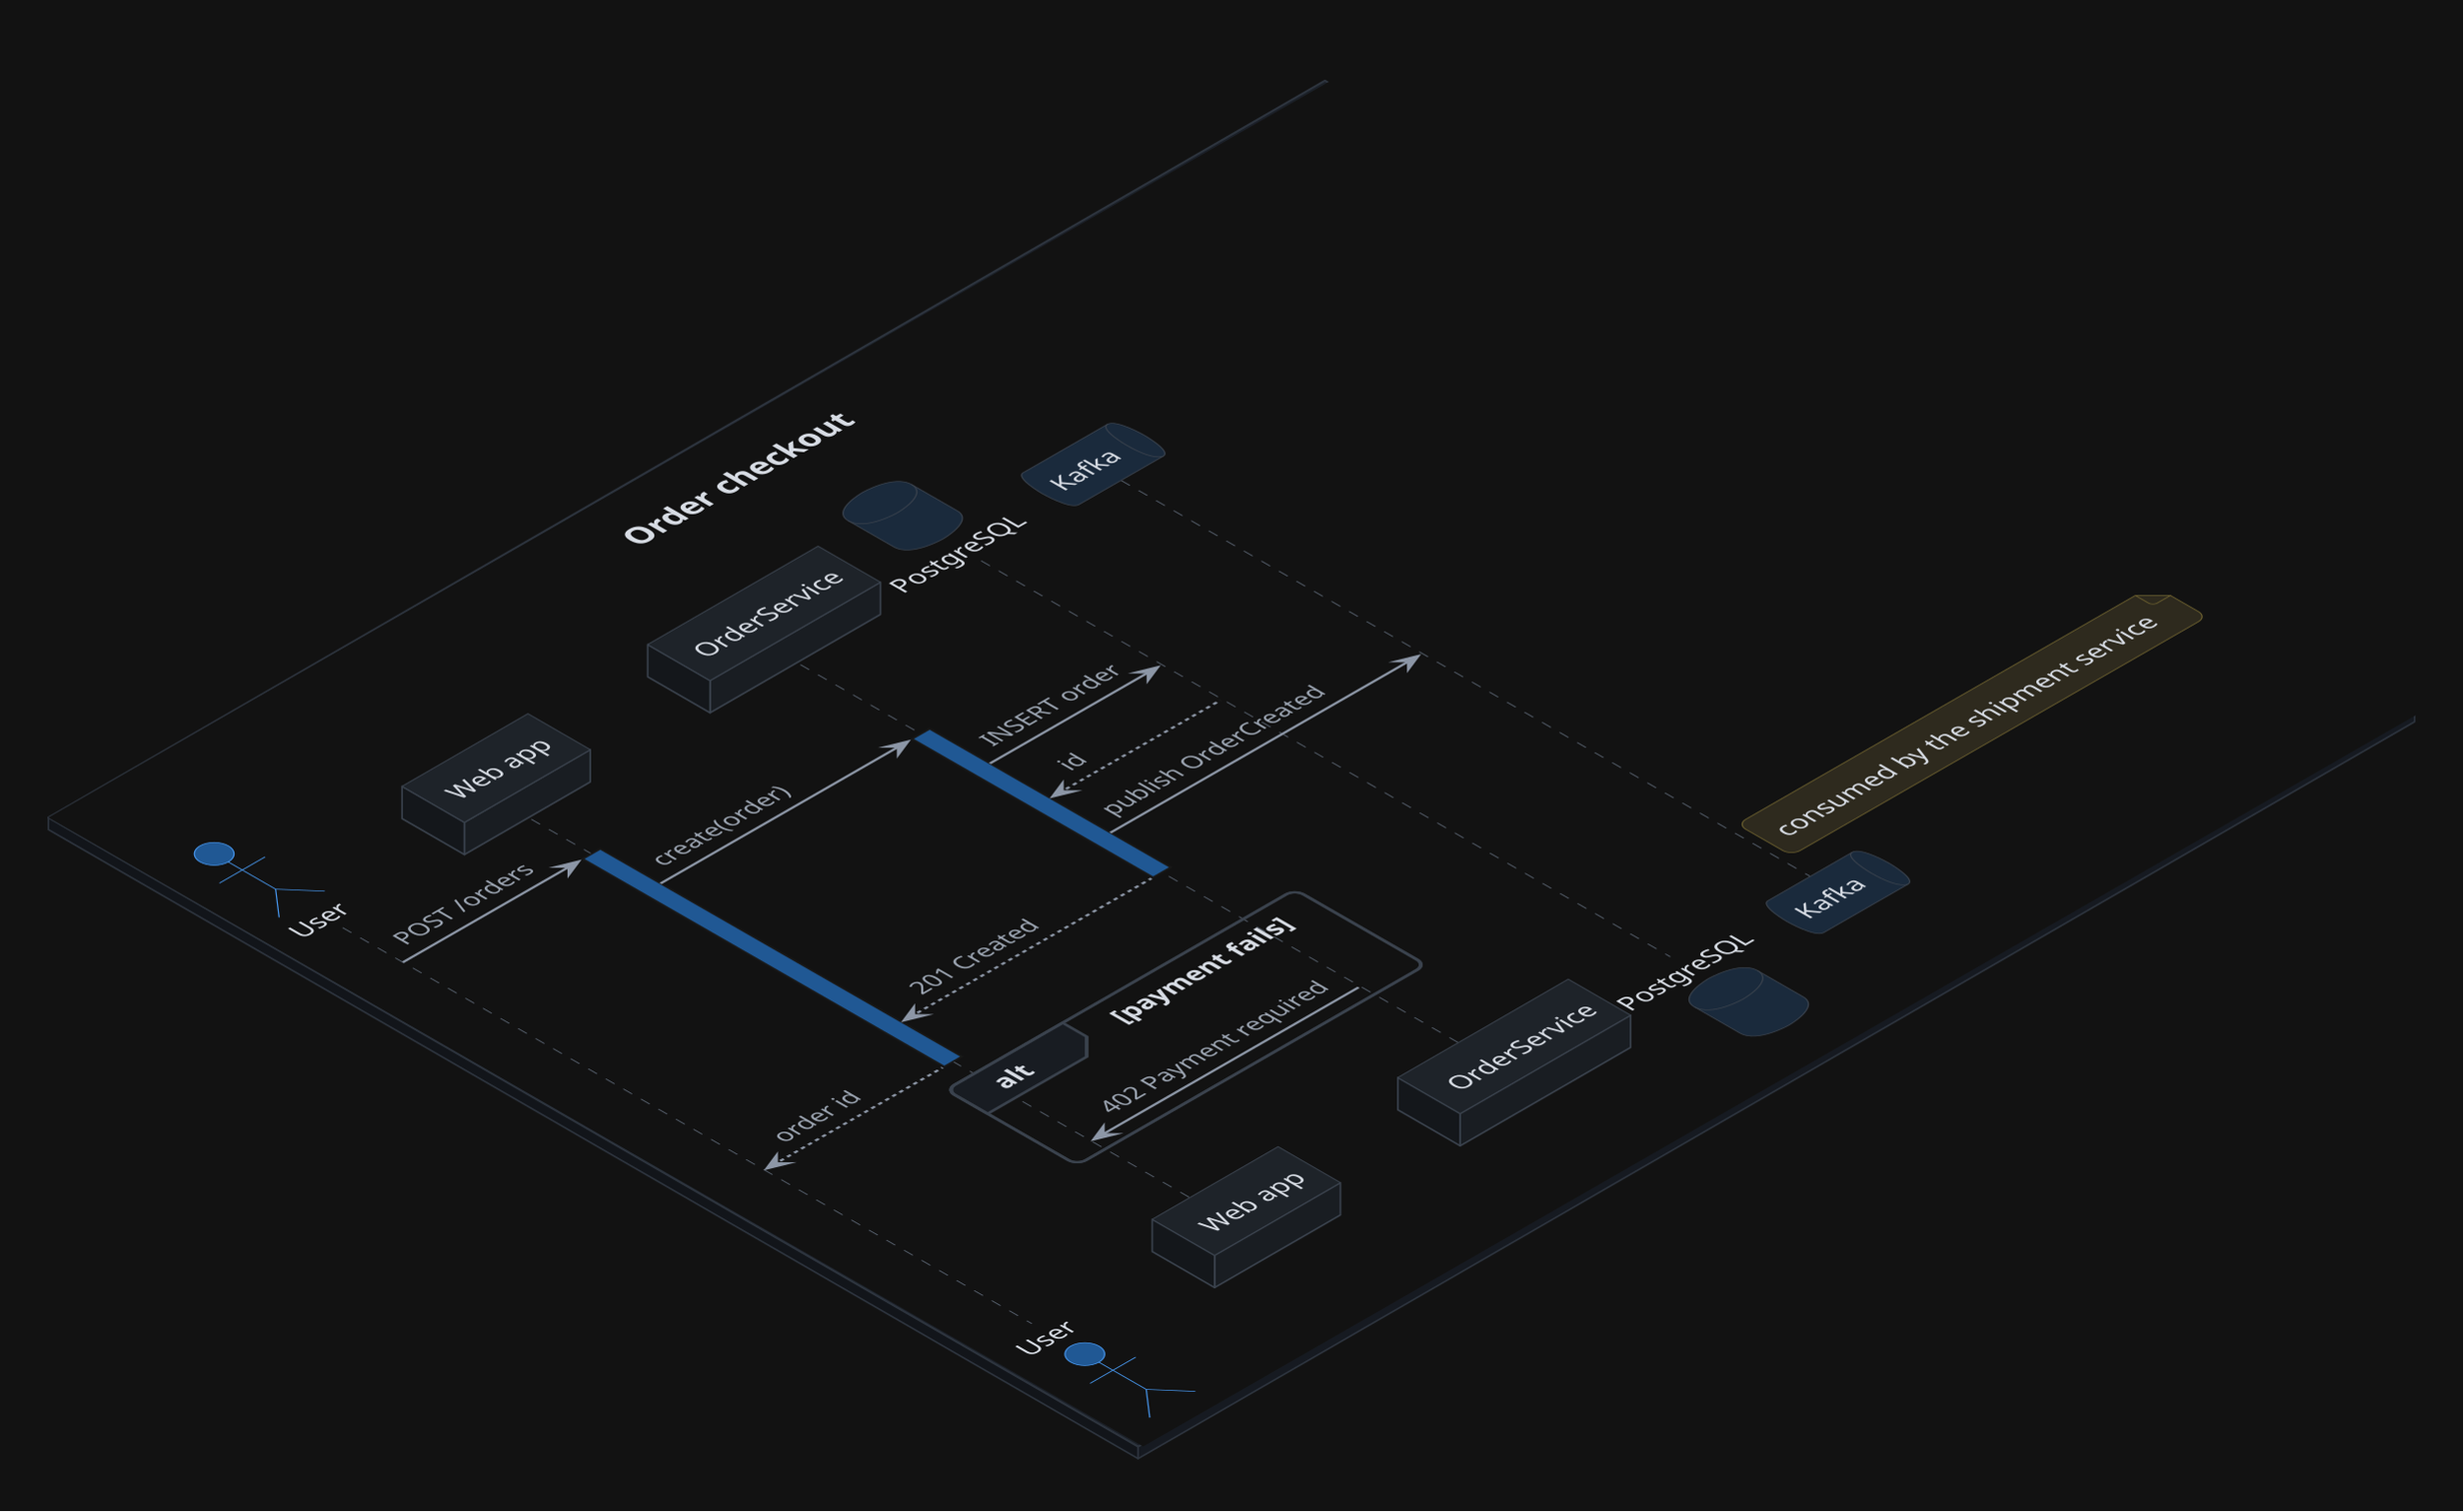
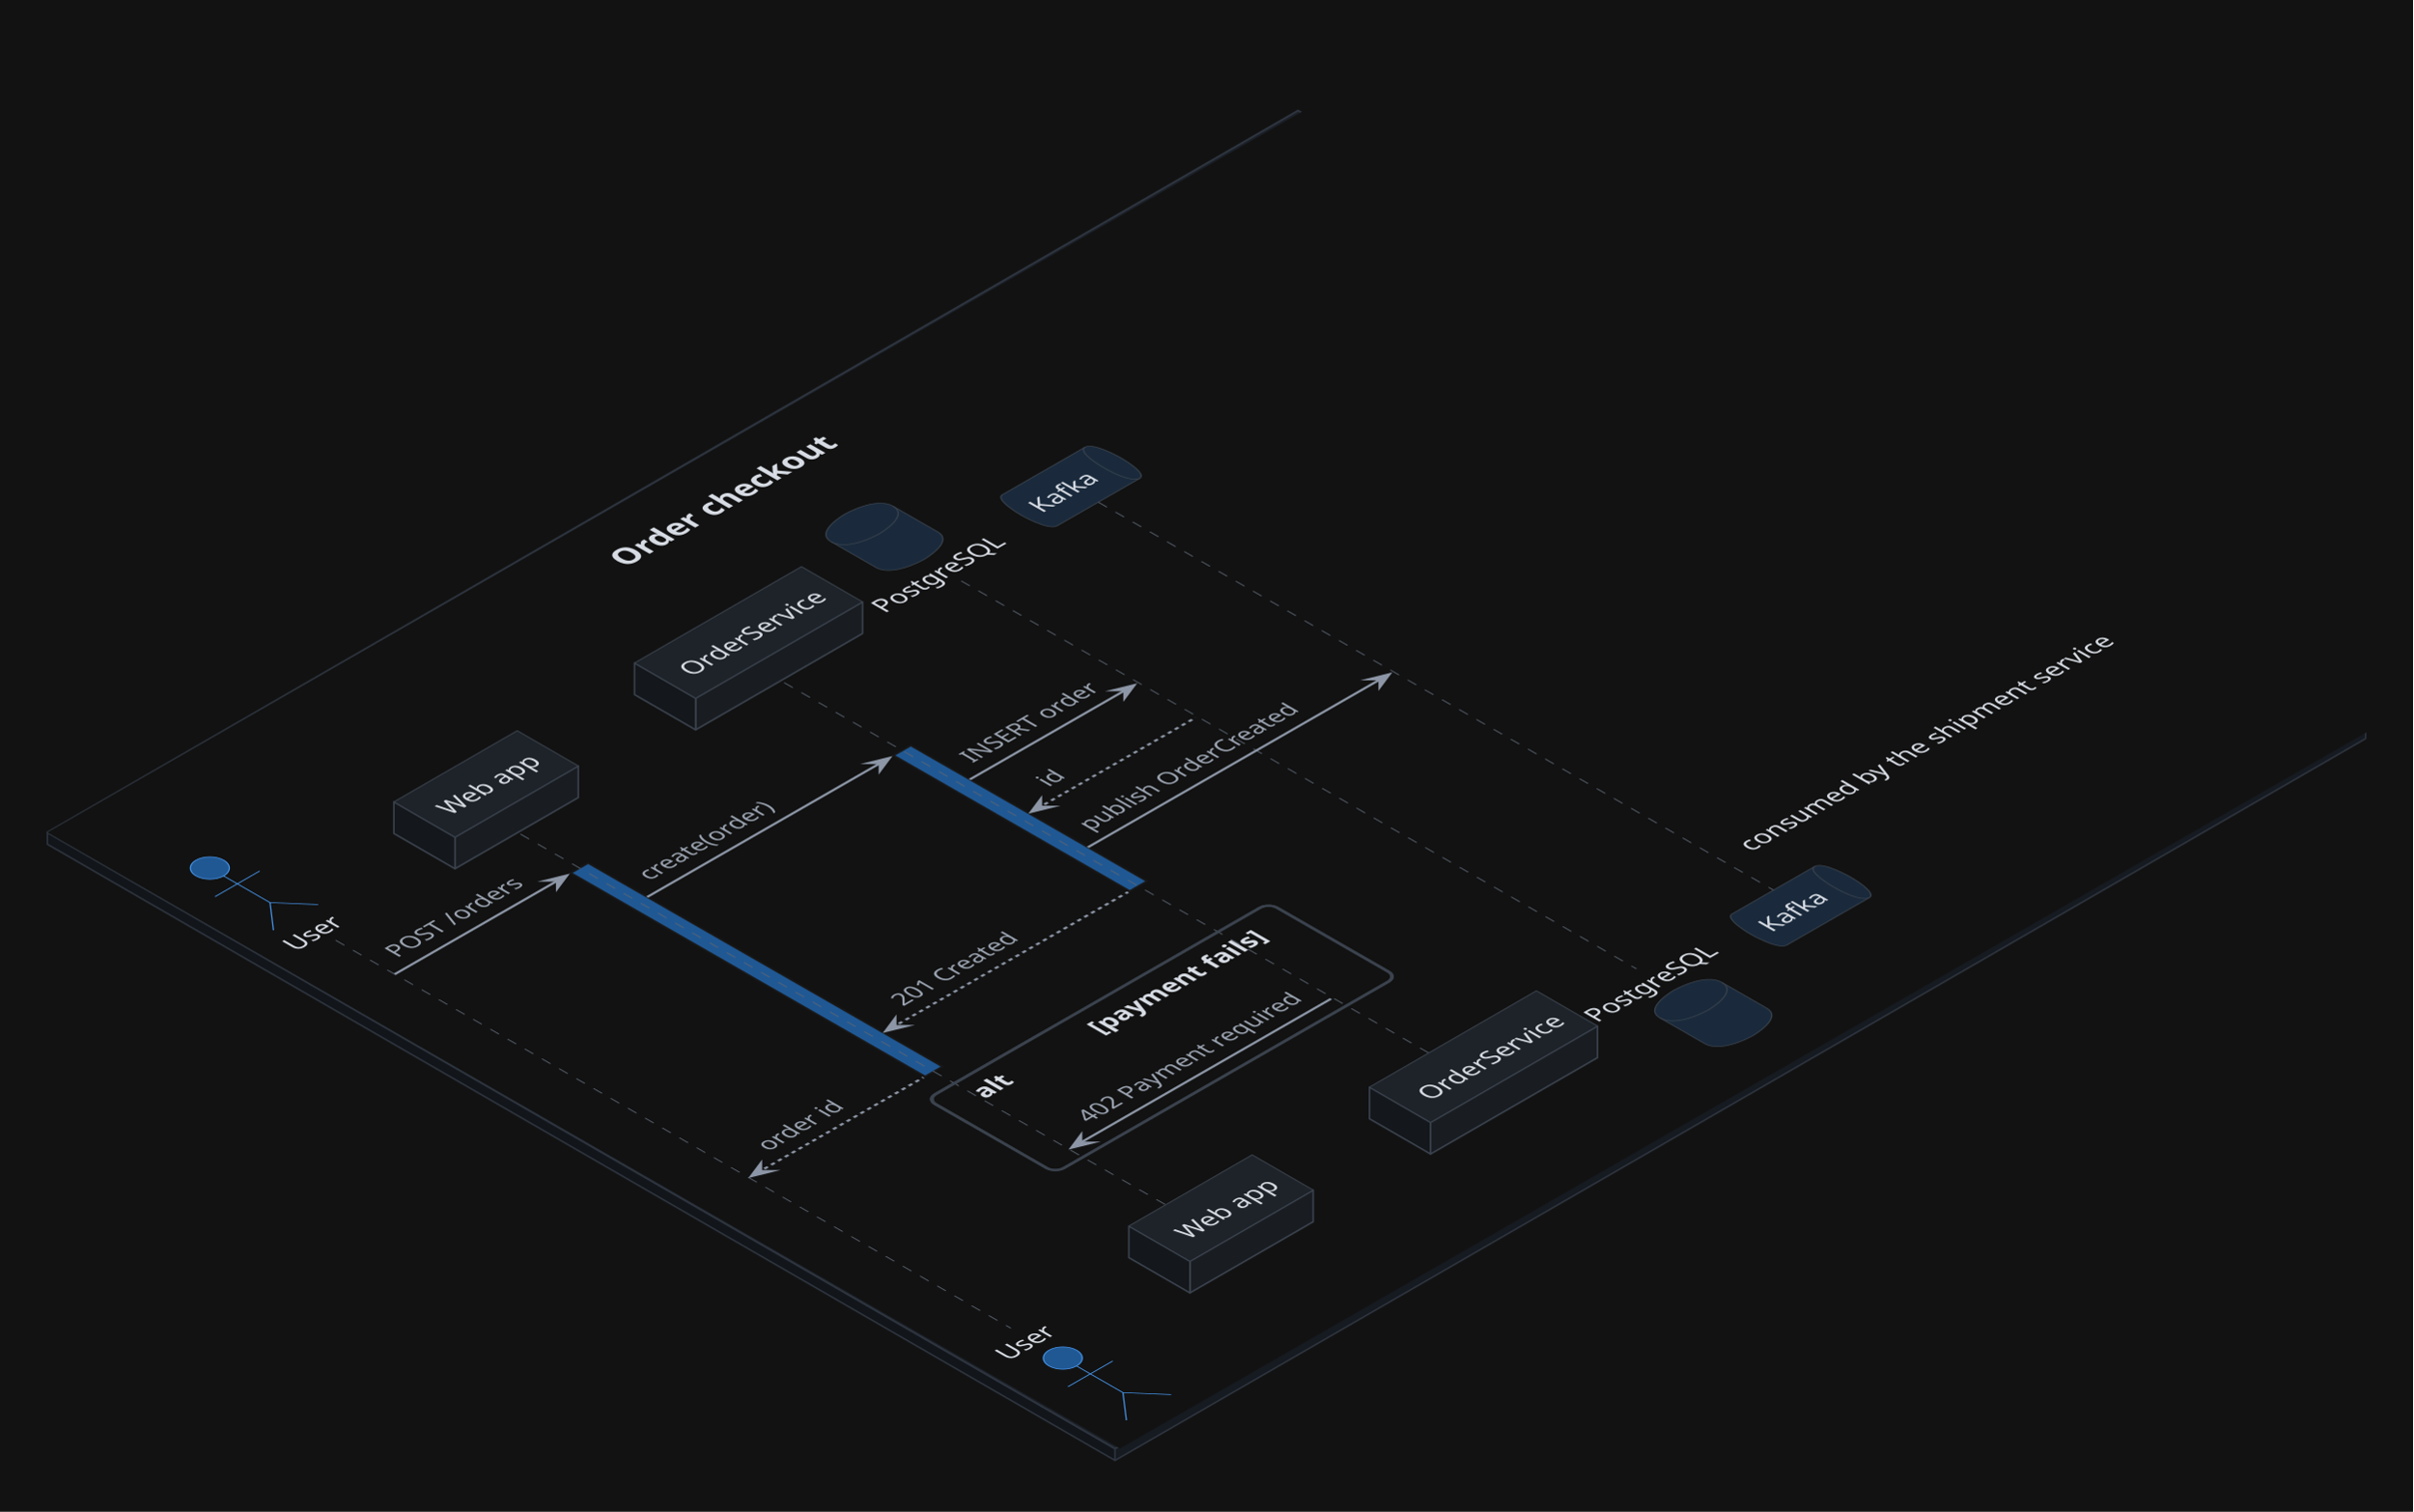
- <svg xmlns="http://www.w3.org/2000/svg" viewBox="-24 -405.5 1221.46 749.5" width="1221.46" height="749.5">
-   <rect x="-24" y="-405.5" width="1221.46" height="749.5" fill="#121212" />
+ <svg xmlns="http://www.w3.org/2000/svg" viewBox="-24 -421.5 1221.46 765.5" width="1221.46" height="765.5">
+   <rect x="-24" y="-421.5" width="1221.46" height="765.5" fill="#121212" />
  <g transform="translate(0,6)">
    <polygon points="1173.46,-53.5 540.4,312 540.4,306 1173.46,-59.5" fill="#161a21" stroke="#2d343e" stroke-width="0.8" stroke-linejoin="round" />
    <polygon points="540.4,312 0,0 0,-6 540.4,306" fill="#12151a" stroke="#2d343e" stroke-width="0.8" stroke-linejoin="round" />
    <polygon points="0,-6 633.06,-371.5 1173.46,-59.5 540.4,306" fill="#1b2028" stroke="#2d343e" stroke-width="1" stroke-linejoin="round" />
  </g>
  <defs />
  <g transform="translate(0,-0) matrix(0.87 -0.5 0.87 0.5 0 0)">
+     <path d="M477.933,489.663 L477.933,510.663 A5,5 0 0 0 482.933,515.663 L709.933,515.663 A5,5 0 0 0 714.933,510.663 L714.933,494.663 L704.933,484.663 L482.933,484.663 A5,5 0 0 0 477.933,489.663" style="stroke:#6B5F2E;stroke-width:0.5;" fill="#2E2A1E" />
+   </g>
+   <g transform="translate(0,-0) matrix(0.87 -0.5 0.87 0.5 0 0)">
+     <path d="M704.933,484.663 L704.933,492.163 A2.5,2.5 0 0 0 707.433,494.663 L714.933,494.663 L704.933,484.663" style="stroke:#6B5F2E;stroke-width:0.5;" fill="#2E2A1E" />
+   </g>
+   <g transform="translate(0,-0) matrix(0.87 -0.5 0.87 0.5 0 0)">
    <rect x="0" y="0" width="731" height="624" fill="#121212" style="stroke:none;" />
  </g>
  <g transform="translate(0,-0) matrix(0.87 -0.5 0.87 0.5 0 0)">
+     <path d="M125.76,390.907 L187.219,390.907 L187.219,404.613 L177.219,414.613 L120.76,414.613 L120.76,395.907 A5,5 0 0 1 125.76,390.907" style="stroke:#3A424D;stroke-width:1.5;" fill="#181C22" />
+   </g>
+   <g transform="translate(0,-0) matrix(0.87 -0.5 0.87 0.5 0 0)">
+     <rect x="120.76" y="390.907" width="198.829" height="74.756" fill="#121212" style="stroke:#121212;stroke-width:1;" rx="5" ry="5" />
+   </g>
+   <g transform="translate(0,-0) matrix(0.87 -0.5 0.87 0.5 0 0)">
+     <rect x="25.716" y="138.498" width="8" height="392.871" fill="#000" fill-opacity="0" />
+   </g>
+   <g transform="translate(0,-0) matrix(0.87 -0.5 0.87 0.5 0 0)">
+     <rect x="133.26" y="138.498" width="8" height="392.871" fill="#000" fill-opacity="0" />
+   </g>
+   <g transform="translate(0,-0) matrix(0.87 -0.5 0.87 0.5 0 0)">
+     <rect x="286.661" y="138.498" width="8" height="392.871" fill="#000" fill-opacity="0" />
+   </g>
+   <g transform="translate(0,-0) matrix(0.87 -0.5 0.87 0.5 0 0)">
+     <rect x="389.685" y="138.498" width="8" height="392.871" fill="#000" fill-opacity="0" />
+   </g>
+   <g transform="translate(0,-0) matrix(0.87 -0.5 0.87 0.5 0 0)">
+     <rect x="469.433" y="138.498" width="8" height="392.871" fill="#000" fill-opacity="0" />
+   </g>
+   <g transform="translate(0,-0) matrix(0.87 -0.5 0.87 0.5 0 0)">
+     <rect x="131.76" y="172.842" width="10" height="206.065" fill="#205894" style="stroke:#181818;stroke-width:1;" />
+   </g>
+   <g transform="translate(0,-0) matrix(0.87 -0.5 0.87 0.5 0 0)">
+     <path d="M448.91,531.369 L496.957,531.369 C501.957,531.369 501.957,547.222 501.957,547.222 C501.957,547.222 501.957,563.075 496.957,563.075 L448.91,563.075 C443.91,563.075 443.91,547.222 443.91,547.222 C443.91,547.222 443.91,531.369 448.91,531.369" style="stroke:#3A424D;stroke-width:0.5;" fill="#1A2A3C" />
+   </g>
+   <g transform="translate(0,-0) matrix(0.87 -0.5 0.87 0.5 0 0)">
+     <path d="M448.91,106.792 L496.957,106.792 C501.957,106.792 501.957,122.645 501.957,122.645 C501.957,122.645 501.957,138.498 496.957,138.498 L448.91,138.498 C443.91,138.498 443.91,122.645 443.91,122.645 C443.91,122.645 443.91,106.792 448.91,106.792" style="stroke:#3A424D;stroke-width:0.5;" fill="#1A2A3C" />
+   </g>
+   <g transform="translate(0,-0) matrix(0.87 -0.5 0.87 0.5 0 0)">
+     <path d="M375.185,80.792 C375.185,70.792 393.185,70.792 393.185,70.792 C393.185,70.792 411.185,70.792 411.185,80.792 L411.185,106.792 C411.185,116.792 393.185,116.792 393.185,116.792 C393.185,116.792 375.185,116.792 375.185,106.792 L375.185,80.792" style="stroke:#3A424D;stroke-width:0.5;" fill="#1A2A3C" />
+   </g>
+   <g transform="translate(0,-0) matrix(0.87 -0.5 0.87 0.5 0 0)">
+     <path d="M375.185,563.075 C375.185,553.075 393.185,553.075 393.185,553.075 C393.185,553.075 411.185,553.075 411.185,563.075 L411.185,589.075 C411.185,599.075 393.185,599.075 393.185,599.075 C393.185,599.075 375.185,599.075 375.185,589.075 L375.185,563.075" style="stroke:#3A424D;stroke-width:0.5;" fill="#1A2A3C" />
+   </g>
+   <g transform="translate(0,-0) matrix(0.87 -0.5 0.87 0.5 0 0)">
+     <rect x="285.161" y="207.186" width="10" height="137.376" fill="#205894" style="stroke:#181818;stroke-width:1;" />
+   </g>
+   <g transform="translate(0,-0) matrix(0.87 -0.5 0.87 0.5 0 0)">
+     <ellipse cx="29.216" cy="65.292" rx="8" ry="8" fill="#205894" style="stroke:#4695EB;stroke-width:0.5;" />
+   </g>
+   <g transform="translate(0,-0) matrix(0.87 -0.5 0.87 0.5 0 0)">
+     <ellipse cx="29.216" cy="561.575" rx="8" ry="8" fill="#205894" style="stroke:#4695EB;stroke-width:0.5;" />
+   </g>
+   <g transform="translate(0,-0) matrix(0.87 -0.5 0.87 0.5 0 0)">
+     <path d="M496.957,106.792 C491.957,106.792 491.957,122.645 491.957,122.645 C491.957,138.498 496.957,138.498 496.957,138.498" style="stroke:#3A424D;stroke-width:0.5;" fill="none" />
+   </g>
+   <g transform="translate(0,-0) matrix(0.87 -0.5 0.87 0.5 0 0)">
+     <line x1="472.933" y1="138.498" x2="472.933" y2="531.369" style="stroke:#5A6472;stroke-width:0.5;stroke-dasharray:5,5;" />
+   </g>
+   <g transform="translate(0,-0) matrix(0.87 -0.5 0.87 0.5 0 0)">
+     <text x="450.91" y="127.689" fill="#D6DBE3" font-size="13" textLength="34.047" font-family="'Noto Sans'">Kafka</text>
+   </g>
+   <g transform="translate(0,-0) matrix(0.87 -0.5 0.87 0.5 0 0)">
+     <path d="M375.185,80.792 C375.185,90.792 393.185,90.792 393.185,90.792 C393.185,90.792 411.185,90.792 411.185,80.792" style="stroke:#3A424D;stroke-width:0.5;" fill="none" />
+   </g>
+   <g transform="translate(0,-0) matrix(0.87 -0.5 0.87 0.5 0 0)">
    <text x="302.298" y="34.104" fill="#D6DBE3" font-size="16" textLength="124.704" font-weight="700" font-family="'Noto Sans'">Order checkout</text>
  </g>
  <g transform="translate(0,-0) matrix(0.87 -0.5 0.87 0.5 0 0)">
-     <rect x="120.76" y="390.907" width="198.829" height="74.756" fill="#121212" style="stroke:#121212;stroke-width:1;" rx="5" ry="5" />
+     <line x1="393.185" y1="138.498" x2="393.185" y2="531.369" style="stroke:#5A6472;stroke-width:0.5;stroke-dasharray:5,5;" />
+   </g>
+   <g transform="translate(0,-0) matrix(0.87 -0.5 0.87 0.5 0 0)">
+     <text x="354.461" y="132.689" fill="#D6DBE3" font-size="13" textLength="71.448" font-family="'Noto Sans'">PostgreSQL</text>
+   </g>
+   <g transform="translate(0,-0) matrix(0.87 -0.5 0.87 0.5 0 0)">
+     <line x1="290.161" y1="138.498" x2="290.161" y2="531.369" style="stroke:#5A6472;stroke-width:0.5;stroke-dasharray:5,5;" />
+   </g>
+   <g transform="translate(0,-0) matrix(0.87 -0.5 0.87 0.5 0 0)">
+     <polygon points="460.933,306.219,470.933,310.219,460.933,314.219,464.933,310.219" fill="#8C96A6" style="stroke:#8C96A6;stroke-width:1;stroke-linejoin:miter;stroke-miterlimit:10;" />
+   </g>
+   <g transform="translate(0,-0) matrix(0.87 -0.5 0.87 0.5 0 0)">
+     <polygon points="381.185,237.53,391.185,241.53,381.185,245.53,385.185,241.53" fill="#8C96A6" style="stroke:#8C96A6;stroke-width:1;stroke-linejoin:miter;stroke-miterlimit:10;" />
+   </g>
+   <g transform="translate(0,-0) matrix(0.87 -0.5 0.87 0.5 0 0)">
+     <text x="304.161" y="234.014" fill="#9AA3B0" font-size="12" textLength="75.025" font-family="'Noto Sans'">INSERT order</text>
+   </g>
+   <g transform="translate(0,-0) matrix(0.87 -0.5 0.87 0.5 0 0)">
+     <polygon points="273.161,203.186,283.161,207.186,273.161,211.186,277.161,207.186" fill="#8C96A6" style="stroke:#8C96A6;stroke-width:1;stroke-linejoin:miter;stroke-miterlimit:10;" />
+   </g>
+   <g transform="translate(0,-0) matrix(0.87 -0.5 0.87 0.5 0 0)">
+     <line x1="295.161" y1="241.53" x2="387.185" y2="241.53" style="stroke:#8C96A6;stroke-width:1.3;" />
+   </g>
+   <g transform="translate(0,-0) matrix(0.87 -0.5 0.87 0.5 0 0)">
+     <text x="314.161" y="268.358" fill="#9AA3B0" font-size="12" textLength="10.476" font-family="'Noto Sans'">id</text>
+   </g>
+   <g transform="translate(0,-0) matrix(0.87 -0.5 0.87 0.5 0 0)">
+     <line x1="300.161" y1="275.875" x2="392.185" y2="275.875" style="stroke:#8C96A6;stroke-width:1.3;stroke-dasharray:2,2;" />
+   </g>
+   <g transform="translate(0,-0) matrix(0.87 -0.5 0.87 0.5 0 0)">
+     <polygon points="306.161,271.875,296.161,275.875,306.161,279.875,302.161,275.875" fill="#8C96A6" style="stroke:#8C96A6;stroke-width:1;stroke-linejoin:miter;stroke-miterlimit:10;" />
+   </g>
+   <g transform="translate(0,-0) matrix(0.87 -0.5 0.87 0.5 0 0)">
+     <text x="304.161" y="302.703" fill="#9AA3B0" font-size="12" textLength="122.605" font-family="'Noto Sans'">publish OrderCreated</text>
+   </g>
+   <g transform="translate(0,-0) matrix(0.87 -0.5 0.87 0.5 0 0)">
+     <line x1="136.76" y1="138.498" x2="136.76" y2="531.369" style="stroke:#5A6472;stroke-width:0.5;stroke-dasharray:5,5;" />
+   </g>
+   <g transform="translate(0,-0) matrix(0.87 -0.5 0.87 0.5 0 0)">
+     <line x1="295.161" y1="310.219" x2="466.933" y2="310.219" style="stroke:#8C96A6;stroke-width:1.3;" />
+   </g>
+   <g transform="translate(0,-0) matrix(0.87 -0.5 0.87 0.5 0 0)">
+     <text x="485.933" y="505.56" fill="#D6DBE3" font-size="13" textLength="212.368" font-family="'Noto Sans'">consumed by the shipment service</text>
+   </g>
+   <g transform="translate(0,-0) matrix(0.87 -0.5 0.87 0.5 0 0)">
+     <text x="150.76" y="199.67" fill="#9AA3B0" font-size="12" textLength="73.837" font-family="'Noto Sans'">create(order)</text>
+   </g>
+   <g transform="translate(0,-0) matrix(0.87 -0.5 0.87 0.5 0 0)">
+     <polygon points="119.76,168.842,129.76,172.842,119.76,176.842,123.76,172.842" fill="#8C96A6" style="stroke:#8C96A6;stroke-width:1;stroke-linejoin:miter;stroke-miterlimit:10;" />
+   </g>
+   <g transform="translate(0,-0) matrix(0.87 -0.5 0.87 0.5 0 0)">
+     <line x1="141.76" y1="207.186" x2="279.161" y2="207.186" style="stroke:#8C96A6;stroke-width:1.3;" />
+   </g>
+   <g transform="translate(0,-0) matrix(0.87 -0.5 0.87 0.5 0 0)">
+     <path d="M496.957,531.369 C491.957,531.369 491.957,547.222 491.957,547.222 C491.957,563.075 496.957,563.075 496.957,563.075" style="stroke:#3A424D;stroke-width:0.5;" fill="none" />
+   </g>
+   <g transform="translate(0,-0) matrix(0.87 -0.5 0.87 0.5 0 0)">
+     <text x="450.91" y="552.266" fill="#D6DBE3" font-size="13" textLength="34.047" font-family="'Noto Sans'">Kafka</text>
+   </g>
+   <g transform="translate(0,-0) matrix(0.87 -0.5 0.87 0.5 0 0)">
+     <path d="M29.216,73.292 L29.216,100.292 M16.216,81.292 L42.216,81.292 M29.216,100.292 L16.216,115.292 M29.216,100.292 L42.216,115.292" style="stroke:#4695EB;stroke-width:0.5;" fill="none" />
+   </g>
+   <g transform="translate(0,-0) matrix(0.87 -0.5 0.87 0.5 0 0)">
+     <line x1="29.216" y1="138.498" x2="29.216" y2="531.369" style="stroke:#5A6472;stroke-width:0.5;stroke-dasharray:5,5;" />
+   </g>
+   <g transform="translate(0,-0) matrix(0.87 -0.5 0.87 0.5 0 0)">
+     <text x="12" y="132.689" fill="#D6DBE3" font-size="13" textLength="28.431" font-family="'Noto Sans'">User</text>
+   </g>
+   <g transform="translate(0,-0) matrix(0.87 -0.5 0.87 0.5 0 0)">
+     <text x="38.216" y="165.326" fill="#9AA3B0" font-size="12" textLength="74.545" font-family="'Noto Sans'">POST /orders</text>
+   </g>
+   <g transform="translate(0,-0) matrix(0.87 -0.5 0.87 0.5 0 0)">
+     <line x1="29.216" y1="172.842" x2="125.76" y2="172.842" style="stroke:#8C96A6;stroke-width:1.3;" />
+   </g>
+   <g transform="translate(0,-0) matrix(0.87 -0.5 0.87 0.5 0 0)">
+     <text x="160.76" y="337.047" fill="#9AA3B0" font-size="12" textLength="68.232" font-family="'Noto Sans'">201 Created</text>
+   </g>
+   <g transform="translate(0,-0) matrix(0.87 -0.5 0.87 0.5 0 0)">
+     <text x="354.461" y="547.266" fill="#D6DBE3" font-size="13" textLength="71.448" font-family="'Noto Sans'">PostgreSQL</text>
+   </g>
+   <g transform="translate(0,-0) matrix(0.87 -0.5 0.87 0.5 0 0)">
+     <line x1="146.76" y1="344.563" x2="284.161" y2="344.563" style="stroke:#8C96A6;stroke-width:1.3;stroke-dasharray:2,2;" />
+   </g>
+   <g transform="translate(0,-0) matrix(0.87 -0.5 0.87 0.5 0 0)">
+     <path d="M375.185,563.075 C375.185,573.075 393.185,573.075 393.185,573.075 C393.185,573.075 411.185,573.075 411.185,563.075" style="stroke:#3A424D;stroke-width:0.5;" fill="none" />
+   </g>
+   <g transform="translate(0,-0) matrix(0.87 -0.5 0.87 0.5 0 0)">
+     <text x="204.219" y="408.804" fill="#D6DBE3" font-size="13" textLength="97.37" font-weight="700" font-family="'Noto Sans'">[payment fails]</text>
+   </g>
+   <g transform="translate(0,-0) matrix(0.87 -0.5 0.87 0.5 0 0)">
+     <polygon points="152.76,340.563,142.76,344.563,152.76,348.563,148.76,344.563" fill="#8C96A6" style="stroke:#8C96A6;stroke-width:1;stroke-linejoin:miter;stroke-miterlimit:10;" />
+   </g>
+   <g transform="translate(0,-0) matrix(0.87 -0.5 0.87 0.5 0 0)">
+     <text x="137.76" y="407.804" fill="#D6DBE3" font-size="13" textLength="17.459" font-weight="700" font-family="'Noto Sans'">alt</text>
+   </g>
+   <g transform="translate(0,-0) matrix(0.87 -0.5 0.87 0.5 0 0)">
+     <text x="155.76" y="450.147" fill="#9AA3B0" font-size="12" textLength="125.401" font-family="'Noto Sans'">402 Payment required</text>
+   </g>
+   <g transform="translate(0,-0) matrix(0.87 -0.5 0.87 0.5 0 0)">
+     <line x1="141.76" y1="457.663" x2="289.161" y2="457.663" style="stroke:#8C96A6;stroke-width:1.3;" />
+   </g>
+   <g transform="translate(0,-0) matrix(0.87 -0.5 0.87 0.5 0 0)">
+     <text x="48.216" y="371.391" fill="#9AA3B0" font-size="12" textLength="44.916" font-family="'Noto Sans'">order id</text>
+   </g>
+   <g transform="translate(0,-0) matrix(0.87 -0.5 0.87 0.5 0 0)">
+     <polygon points="147.76,453.663,137.76,457.663,147.76,461.663,143.76,457.663" fill="#8C96A6" style="stroke:#8C96A6;stroke-width:1;stroke-linejoin:miter;stroke-miterlimit:10;" />
+   </g>
+   <g transform="translate(0,-0) matrix(0.87 -0.5 0.87 0.5 0 0)">
+     <line x1="34.216" y1="378.907" x2="130.76" y2="378.907" style="stroke:#8C96A6;stroke-width:1.3;stroke-dasharray:2,2;" />
  </g>
  <g transform="translate(0,-0) matrix(0.87 -0.5 0.87 0.5 0 0)">
    <rect x="120.76" y="390.907" width="198.829" height="74.756" fill="none" style="stroke:#3A424D;stroke-width:1.5;" rx="5" ry="5" />
  </g>
  <g transform="translate(0,-0) matrix(0.87 -0.5 0.87 0.5 0 0)">
-     <rect x="25.716" y="138.498" width="8" height="392.871" fill="#000" fill-opacity="0" />
-   </g>
-   <g transform="translate(0,-0) matrix(0.87 -0.5 0.87 0.5 0 0)">
-     <line x1="29.216" y1="138.498" x2="29.216" y2="531.369" style="stroke:#5A6472;stroke-width:0.5;stroke-dasharray:5,5;" />
-   </g>
-   <g transform="translate(0,-0) matrix(0.87 -0.5 0.87 0.5 0 0)">
-     <rect x="133.26" y="138.498" width="8" height="392.871" fill="#000" fill-opacity="0" />
-   </g>
-   <g transform="translate(0,-0) matrix(0.87 -0.5 0.87 0.5 0 0)">
-     <line x1="136.76" y1="138.498" x2="136.76" y2="531.369" style="stroke:#5A6472;stroke-width:0.5;stroke-dasharray:5,5;" />
-   </g>
-   <g transform="translate(0,-0) matrix(0.87 -0.5 0.87 0.5 0 0)">
-     <rect x="131.76" y="172.842" width="10" height="206.065" fill="#205894" style="stroke:#181818;stroke-width:1;" />
-   </g>
-   <g transform="translate(0,-0) matrix(0.87 -0.5 0.87 0.5 0 0)">
-     <rect x="286.661" y="138.498" width="8" height="392.871" fill="#000" fill-opacity="0" />
-   </g>
-   <g transform="translate(0,-0) matrix(0.87 -0.5 0.87 0.5 0 0)">
-     <line x1="290.161" y1="138.498" x2="290.161" y2="531.369" style="stroke:#5A6472;stroke-width:0.5;stroke-dasharray:5,5;" />
-   </g>
-   <g transform="translate(0,-0) matrix(0.87 -0.5 0.87 0.5 0 0)">
-     <rect x="285.161" y="207.186" width="10" height="137.376" fill="#205894" style="stroke:#181818;stroke-width:1;" />
-   </g>
-   <g transform="translate(0,-0) matrix(0.87 -0.5 0.87 0.5 0 0)">
-     <rect x="389.685" y="138.498" width="8" height="392.871" fill="#000" fill-opacity="0" />
-   </g>
-   <g transform="translate(0,-0) matrix(0.87 -0.5 0.87 0.5 0 0)">
-     <line x1="393.185" y1="138.498" x2="393.185" y2="531.369" style="stroke:#5A6472;stroke-width:0.5;stroke-dasharray:5,5;" />
-   </g>
-   <g transform="translate(0,-0) matrix(0.87 -0.5 0.87 0.5 0 0)">
-     <rect x="469.433" y="138.498" width="8" height="392.871" fill="#000" fill-opacity="0" />
-   </g>
-   <g transform="translate(0,-0) matrix(0.87 -0.5 0.87 0.5 0 0)">
-     <line x1="472.933" y1="138.498" x2="472.933" y2="531.369" style="stroke:#5A6472;stroke-width:0.5;stroke-dasharray:5,5;" />
-   </g>
-   <g transform="translate(0,-0) matrix(0.87 -0.5 0.87 0.5 0 0)">
-     <text x="12" y="132.689" fill="#D6DBE3" font-size="13" textLength="28.431" font-family="'Noto Sans'">User</text>
-   </g>
-   <g transform="translate(0,-0) matrix(0.87 -0.5 0.87 0.5 0 0)">
-     <ellipse cx="29.216" cy="65.292" rx="8" ry="8" fill="#205894" style="stroke:#4695EB;stroke-width:0.5;" />
-   </g>
-   <g transform="translate(0,-0) matrix(0.87 -0.5 0.87 0.5 0 0)">
-     <path d="M29.216,73.292 L29.216,100.292 M16.216,81.292 L42.216,81.292 M29.216,100.292 L16.216,115.292 M29.216,100.292 L42.216,115.292" style="stroke:#4695EB;stroke-width:0.5;" fill="none" />
-   </g>
-   <g transform="translate(0,-0)">
+     <rect x="120.76" y="390.907" width="198.829" height="74.756" fill="none" style="stroke:#3A424D;stroke-width:1.5;" rx="5" ry="5" />
+   </g>
+   <g transform="translate(0,-0) matrix(0.87 -0.5 0.87 0.5 0 0)">
+     <polygon points="40.216,374.907,30.216,378.907,40.216,382.907,36.216,378.907" fill="#8C96A6" style="stroke:#8C96A6;stroke-width:1;stroke-linejoin:miter;stroke-miterlimit:10;" />
+   </g>
+   <g transform="translate(0,-0) matrix(0.87 -0.5 0.87 0.5 0 0)">
+     <text x="12" y="547.266" fill="#D6DBE3" font-size="13" textLength="28.431" font-family="'Noto Sans'">User</text>
+   </g>
+   <g transform="translate(0,-0) matrix(0.87 -0.5 0.87 0.5 0 0)">
+     <path d="M29.216,569.575 L29.216,596.575 M16.216,577.575 L42.216,577.575 M29.216,596.575 L16.216,611.575 M29.216,596.575 L42.216,611.575" style="stroke:#4695EB;stroke-width:0.5;" fill="none" />
+   </g>
+   <g transform="translate(0,0)">
+     <polygon points="412.62,-100.73 328.11,-51.94 328.11,-67.94 412.62,-116.73" fill="#191d22" stroke="#3A424D" stroke-width="0.8" stroke-linejoin="round" />
+     <polygon points="328.11,-51.94 297.19,-69.79 297.19,-85.79 328.11,-67.94" fill="#14171b" stroke="#3A424D" stroke-width="0.8" stroke-linejoin="round" />
+     <polygon points="297.19,-85.79 381.7,-134.58 412.62,-116.73 328.11,-67.94" fill="#1E2329" stroke="#3A424D" stroke-width="0.5" stroke-linejoin="round" />
+   </g>
+   <g transform="translate(0,0)">
    <polygon points="268.73,-17.65 206.3,18.39 206.3,2.39 268.73,-33.65" fill="#191d22" stroke="#3A424D" stroke-width="0.8" stroke-linejoin="round" />
    <polygon points="206.3,18.39 175.38,0.54 175.38,-15.46 206.3,2.39" fill="#14171b" stroke="#3A424D" stroke-width="0.8" stroke-linejoin="round" />
    <polygon points="175.38,-15.46 237.8,-51.5 268.73,-33.65 206.3,2.39" fill="#1E2329" stroke="#3A424D" stroke-width="0.5" stroke-linejoin="round" />
  </g>
-   <g transform="translate(0,-16) matrix(0.87 -0.5 0.87 0.5 0 0)">
-     <text x="109.72" y="124.689" fill="#D6DBE3" font-size="13" textLength="54.08" font-family="'Noto Sans'">Web app</text>
-   </g>
-   <g transform="translate(0,-0)">
-     <polygon points="412.62,-100.73 328.11,-51.94 328.11,-67.94 412.62,-116.73" fill="#191d22" stroke="#3A424D" stroke-width="0.8" stroke-linejoin="round" />
-     <polygon points="328.11,-51.94 297.19,-69.79 297.19,-85.79 328.11,-67.94" fill="#14171b" stroke="#3A424D" stroke-width="0.8" stroke-linejoin="round" />
-     <polygon points="297.19,-85.79 381.7,-134.58 412.62,-116.73 328.11,-67.94" fill="#1E2329" stroke="#3A424D" stroke-width="0.5" stroke-linejoin="round" />
-   </g>
-   <g transform="translate(0,-16) matrix(0.87 -0.5 0.87 0.5 0 0)">
-     <text x="250.368" y="124.689" fill="#D6DBE3" font-size="13" textLength="79.586" font-family="'Noto Sans'">OrderService</text>
-   </g>
-   <g transform="translate(0,-0) matrix(0.87 -0.5 0.87 0.5 0 0)">
-     <text x="354.461" y="132.689" fill="#D6DBE3" font-size="13" textLength="71.448" font-family="'Noto Sans'">PostgreSQL</text>
-   </g>
-   <g transform="translate(0,-0) matrix(0.87 -0.5 0.87 0.5 0 0)">
-     <path d="M375.185,80.792 C375.185,70.792 393.185,70.792 393.185,70.792 C393.185,70.792 411.185,70.792 411.185,80.792 L411.185,106.792 C411.185,116.792 393.185,116.792 393.185,116.792 C393.185,116.792 375.185,116.792 375.185,106.792 L375.185,80.792" style="stroke:#3A424D;stroke-width:0.5;" fill="#1A2A3C" />
-   </g>
-   <g transform="translate(0,-0) matrix(0.87 -0.5 0.87 0.5 0 0)">
-     <path d="M375.185,80.792 C375.185,90.792 393.185,90.792 393.185,90.792 C393.185,90.792 411.185,90.792 411.185,80.792" style="stroke:#3A424D;stroke-width:0.5;" fill="none" />
-   </g>
-   <g transform="translate(0,-0) matrix(0.87 -0.5 0.87 0.5 0 0)">
-     <path d="M448.91,106.792 L496.957,106.792 C501.957,106.792 501.957,122.645 501.957,122.645 C501.957,122.645 501.957,138.498 496.957,138.498 L448.91,138.498 C443.91,138.498 443.91,122.645 443.91,122.645 C443.91,122.645 443.91,106.792 448.91,106.792" style="stroke:#3A424D;stroke-width:0.5;" fill="#1A2A3C" />
-   </g>
-   <g transform="translate(0,-0) matrix(0.87 -0.5 0.87 0.5 0 0)">
-     <path d="M496.957,106.792 C491.957,106.792 491.957,122.645 491.957,122.645 C491.957,138.498 496.957,138.498 496.957,138.498" style="stroke:#3A424D;stroke-width:0.5;" fill="none" />
-   </g>
-   <g transform="translate(0,-0) matrix(0.87 -0.5 0.87 0.5 0 0)">
-     <text x="450.91" y="127.689" fill="#D6DBE3" font-size="13" textLength="34.047" font-family="'Noto Sans'">Kafka</text>
-   </g>
-   <g transform="translate(0,-0) matrix(0.87 -0.5 0.87 0.5 0 0)">
-     <text x="12" y="547.266" fill="#D6DBE3" font-size="13" textLength="28.431" font-family="'Noto Sans'">User</text>
-   </g>
-   <g transform="translate(0,-0) matrix(0.87 -0.5 0.87 0.5 0 0)">
-     <ellipse cx="29.216" cy="561.575" rx="8" ry="8" fill="#205894" style="stroke:#4695EB;stroke-width:0.5;" />
-   </g>
-   <g transform="translate(0,-0) matrix(0.87 -0.5 0.87 0.5 0 0)">
-     <path d="M29.216,569.575 L29.216,596.575 M16.216,577.575 L42.216,577.575 M29.216,596.575 L16.216,611.575 M29.216,596.575 L42.216,611.575" style="stroke:#4695EB;stroke-width:0.5;" fill="none" />
-   </g>
-   <g transform="translate(0,-0)">
+   <g transform="translate(0,0)">
+     <polygon points="784.64,114.06 700.13,162.85 700.13,146.85 784.64,98.06" fill="#191d22" stroke="#3A424D" stroke-width="0.8" stroke-linejoin="round" />
+     <polygon points="700.13,162.85 669.21,145 669.21,129 700.13,146.85" fill="#14171b" stroke="#3A424D" stroke-width="0.8" stroke-linejoin="round" />
+     <polygon points="669.21,129 753.72,80.21 784.64,98.06 700.13,146.85" fill="#1E2329" stroke="#3A424D" stroke-width="0.5" stroke-linejoin="round" />
+   </g>
+   <g transform="translate(0,0)">
    <polygon points="640.75,197.14 578.33,233.18 578.33,217.18 640.75,181.14" fill="#191d22" stroke="#3A424D" stroke-width="0.8" stroke-linejoin="round" />
    <polygon points="578.33,233.18 547.41,215.32 547.41,199.32 578.33,217.18" fill="#14171b" stroke="#3A424D" stroke-width="0.8" stroke-linejoin="round" />
    <polygon points="547.41,199.32 609.83,163.28 640.75,181.14 578.33,217.18" fill="#1E2329" stroke="#3A424D" stroke-width="0.5" stroke-linejoin="round" />
  </g>
  <g transform="translate(0,-16) matrix(0.87 -0.5 0.87 0.5 0 0)">
+     <text x="250.368" y="124.689" fill="#D6DBE3" font-size="13" textLength="79.586" font-family="'Noto Sans'">OrderService</text>
+   </g>
+   <g transform="translate(0,-16) matrix(0.87 -0.5 0.87 0.5 0 0)">
+     <text x="109.72" y="124.689" fill="#D6DBE3" font-size="13" textLength="54.08" font-family="'Noto Sans'">Web app</text>
+   </g>
+   <g transform="translate(0,-16) matrix(0.87 -0.5 0.87 0.5 0 0)">
+     <text x="250.368" y="554.266" fill="#D6DBE3" font-size="13" textLength="79.586" font-family="'Noto Sans'">OrderService</text>
+   </g>
+   <g transform="translate(0,-16) matrix(0.87 -0.5 0.87 0.5 0 0)">
    <text x="109.72" y="554.266" fill="#D6DBE3" font-size="13" textLength="54.08" font-family="'Noto Sans'">Web app</text>
  </g>
-   <g transform="translate(0,-0)">
-     <polygon points="784.64,114.06 700.13,162.85 700.13,146.85 784.64,98.06" fill="#191d22" stroke="#3A424D" stroke-width="0.8" stroke-linejoin="round" />
-     <polygon points="700.13,162.85 669.21,145 669.21,129 700.13,146.85" fill="#14171b" stroke="#3A424D" stroke-width="0.8" stroke-linejoin="round" />
-     <polygon points="669.21,129 753.72,80.21 784.64,98.06 700.13,146.85" fill="#1E2329" stroke="#3A424D" stroke-width="0.5" stroke-linejoin="round" />
-   </g>
-   <g transform="translate(0,-16) matrix(0.87 -0.5 0.87 0.5 0 0)">
-     <text x="250.368" y="554.266" fill="#D6DBE3" font-size="13" textLength="79.586" font-family="'Noto Sans'">OrderService</text>
-   </g>
-   <g transform="translate(0,-0) matrix(0.87 -0.5 0.87 0.5 0 0)">
-     <text x="354.461" y="547.266" fill="#D6DBE3" font-size="13" textLength="71.448" font-family="'Noto Sans'">PostgreSQL</text>
-   </g>
-   <g transform="translate(0,-0) matrix(0.87 -0.5 0.87 0.5 0 0)">
-     <path d="M375.185,563.075 C375.185,553.075 393.185,553.075 393.185,553.075 C393.185,553.075 411.185,553.075 411.185,563.075 L411.185,589.075 C411.185,599.075 393.185,599.075 393.185,599.075 C393.185,599.075 375.185,599.075 375.185,589.075 L375.185,563.075" style="stroke:#3A424D;stroke-width:0.5;" fill="#1A2A3C" />
-   </g>
-   <g transform="translate(0,-0) matrix(0.87 -0.5 0.87 0.5 0 0)">
-     <path d="M375.185,563.075 C375.185,573.075 393.185,573.075 393.185,573.075 C393.185,573.075 411.185,573.075 411.185,563.075" style="stroke:#3A424D;stroke-width:0.5;" fill="none" />
-   </g>
-   <g transform="translate(0,-0) matrix(0.87 -0.5 0.87 0.5 0 0)">
-     <path d="M448.91,531.369 L496.957,531.369 C501.957,531.369 501.957,547.222 501.957,547.222 C501.957,547.222 501.957,563.075 496.957,563.075 L448.91,563.075 C443.91,563.075 443.91,547.222 443.91,547.222 C443.91,547.222 443.91,531.369 448.91,531.369" style="stroke:#3A424D;stroke-width:0.5;" fill="#1A2A3C" />
-   </g>
-   <g transform="translate(0,-0) matrix(0.87 -0.5 0.87 0.5 0 0)">
-     <path d="M496.957,531.369 C491.957,531.369 491.957,547.222 491.957,547.222 C491.957,563.075 496.957,563.075 496.957,563.075" style="stroke:#3A424D;stroke-width:0.5;" fill="none" />
-   </g>
-   <g transform="translate(0,-0) matrix(0.87 -0.5 0.87 0.5 0 0)">
-     <text x="450.91" y="552.266" fill="#D6DBE3" font-size="13" textLength="34.047" font-family="'Noto Sans'">Kafka</text>
-   </g>
-   <g transform="translate(0,-0) matrix(0.87 -0.5 0.87 0.5 0 0)">
-     <polygon points="119.76,168.842,129.76,172.842,119.76,176.842,123.76,172.842" fill="#8C96A6" style="stroke:#8C96A6;stroke-width:1;stroke-linejoin:miter;stroke-miterlimit:10;" />
-   </g>
-   <g transform="translate(0,-0) matrix(0.87 -0.5 0.87 0.5 0 0)">
-     <line x1="29.216" y1="172.842" x2="125.76" y2="172.842" style="stroke:#8C96A6;stroke-width:1.3;" />
-   </g>
-   <g transform="translate(0,-0) matrix(0.87 -0.5 0.87 0.5 0 0)">
-     <text x="38.216" y="165.326" fill="#9AA3B0" font-size="12" textLength="74.545" font-family="'Noto Sans'">POST /orders</text>
-   </g>
-   <g transform="translate(0,-0) matrix(0.87 -0.5 0.87 0.5 0 0)">
-     <polygon points="273.161,203.186,283.161,207.186,273.161,211.186,277.161,207.186" fill="#8C96A6" style="stroke:#8C96A6;stroke-width:1;stroke-linejoin:miter;stroke-miterlimit:10;" />
-   </g>
-   <g transform="translate(0,-0) matrix(0.87 -0.5 0.87 0.5 0 0)">
-     <line x1="141.76" y1="207.186" x2="279.161" y2="207.186" style="stroke:#8C96A6;stroke-width:1.3;" />
-   </g>
-   <g transform="translate(0,-0) matrix(0.87 -0.5 0.87 0.5 0 0)">
-     <text x="150.76" y="199.67" fill="#9AA3B0" font-size="12" textLength="73.837" font-family="'Noto Sans'">create(order)</text>
-   </g>
-   <g transform="translate(0,-0) matrix(0.87 -0.5 0.87 0.5 0 0)">
-     <polygon points="381.185,237.53,391.185,241.53,381.185,245.53,385.185,241.53" fill="#8C96A6" style="stroke:#8C96A6;stroke-width:1;stroke-linejoin:miter;stroke-miterlimit:10;" />
-   </g>
-   <g transform="translate(0,-0) matrix(0.87 -0.5 0.87 0.5 0 0)">
-     <line x1="295.161" y1="241.53" x2="387.185" y2="241.53" style="stroke:#8C96A6;stroke-width:1.3;" />
-   </g>
-   <g transform="translate(0,-0) matrix(0.87 -0.5 0.87 0.5 0 0)">
-     <text x="304.161" y="234.014" fill="#9AA3B0" font-size="12" textLength="75.025" font-family="'Noto Sans'">INSERT order</text>
-   </g>
-   <g transform="translate(0,-0) matrix(0.87 -0.5 0.87 0.5 0 0)">
-     <polygon points="306.161,271.875,296.161,275.875,306.161,279.875,302.161,275.875" fill="#8C96A6" style="stroke:#8C96A6;stroke-width:1;stroke-linejoin:miter;stroke-miterlimit:10;" />
-   </g>
-   <g transform="translate(0,-0) matrix(0.87 -0.5 0.87 0.5 0 0)">
-     <line x1="300.161" y1="275.875" x2="392.185" y2="275.875" style="stroke:#8C96A6;stroke-width:1.3;stroke-dasharray:2,2;" />
-   </g>
-   <g transform="translate(0,-0) matrix(0.87 -0.5 0.87 0.5 0 0)">
-     <text x="314.161" y="268.358" fill="#9AA3B0" font-size="12" textLength="10.476" font-family="'Noto Sans'">id</text>
-   </g>
-   <g transform="translate(0,-0) matrix(0.87 -0.5 0.87 0.5 0 0)">
-     <polygon points="460.933,306.219,470.933,310.219,460.933,314.219,464.933,310.219" fill="#8C96A6" style="stroke:#8C96A6;stroke-width:1;stroke-linejoin:miter;stroke-miterlimit:10;" />
-   </g>
-   <g transform="translate(0,-0) matrix(0.87 -0.5 0.87 0.5 0 0)">
-     <line x1="295.161" y1="310.219" x2="466.933" y2="310.219" style="stroke:#8C96A6;stroke-width:1.3;" />
-   </g>
-   <g transform="translate(0,-0) matrix(0.87 -0.5 0.87 0.5 0 0)">
-     <text x="304.161" y="302.703" fill="#9AA3B0" font-size="12" textLength="122.605" font-family="'Noto Sans'">publish OrderCreated</text>
-   </g>
-   <g transform="translate(0,-0) matrix(0.87 -0.5 0.87 0.5 0 0)">
-     <polygon points="152.76,340.563,142.76,344.563,152.76,348.563,148.76,344.563" fill="#8C96A6" style="stroke:#8C96A6;stroke-width:1;stroke-linejoin:miter;stroke-miterlimit:10;" />
-   </g>
-   <g transform="translate(0,-0) matrix(0.87 -0.5 0.87 0.5 0 0)">
-     <line x1="146.76" y1="344.563" x2="284.161" y2="344.563" style="stroke:#8C96A6;stroke-width:1.3;stroke-dasharray:2,2;" />
-   </g>
-   <g transform="translate(0,-0) matrix(0.87 -0.5 0.87 0.5 0 0)">
-     <text x="160.76" y="337.047" fill="#9AA3B0" font-size="12" textLength="68.232" font-family="'Noto Sans'">201 Created</text>
-   </g>
-   <g transform="translate(0,-0) matrix(0.87 -0.5 0.87 0.5 0 0)">
-     <polygon points="40.216,374.907,30.216,378.907,40.216,382.907,36.216,378.907" fill="#8C96A6" style="stroke:#8C96A6;stroke-width:1;stroke-linejoin:miter;stroke-miterlimit:10;" />
-   </g>
-   <g transform="translate(0,-0) matrix(0.87 -0.5 0.87 0.5 0 0)">
-     <line x1="34.216" y1="378.907" x2="130.76" y2="378.907" style="stroke:#8C96A6;stroke-width:1.3;stroke-dasharray:2,2;" />
-   </g>
-   <g transform="translate(0,-0) matrix(0.87 -0.5 0.87 0.5 0 0)">
-     <text x="48.216" y="371.391" fill="#9AA3B0" font-size="12" textLength="44.916" font-family="'Noto Sans'">order id</text>
-   </g>
-   <g transform="translate(0,-0) matrix(0.87 -0.5 0.87 0.5 0 0)">
-     <path d="M125.76,390.907 L187.219,390.907 L187.219,404.613 L177.219,414.613 L120.76,414.613 L120.76,395.907 A5,5 0 0 1 125.76,390.907" style="stroke:#3A424D;stroke-width:1.5;" fill="#181C22" />
-   </g>
-   <g transform="translate(0,-0) matrix(0.87 -0.5 0.87 0.5 0 0)">
-     <rect x="120.76" y="390.907" width="198.829" height="74.756" fill="none" style="stroke:#3A424D;stroke-width:1.5;" rx="5" ry="5" />
-   </g>
-   <g transform="translate(0,-0) matrix(0.87 -0.5 0.87 0.5 0 0)">
-     <text x="137.76" y="407.804" fill="#D6DBE3" font-size="13" textLength="17.459" font-weight="700" font-family="'Noto Sans'">alt</text>
-   </g>
-   <g transform="translate(0,-0) matrix(0.87 -0.5 0.87 0.5 0 0)">
-     <text x="204.219" y="408.804" fill="#D6DBE3" font-size="13" textLength="97.37" font-weight="700" font-family="'Noto Sans'">[payment fails]</text>
-   </g>
-   <g transform="translate(0,-0) matrix(0.87 -0.5 0.87 0.5 0 0)">
-     <polygon points="147.76,453.663,137.76,457.663,147.76,461.663,143.76,457.663" fill="#8C96A6" style="stroke:#8C96A6;stroke-width:1;stroke-linejoin:miter;stroke-miterlimit:10;" />
-   </g>
-   <g transform="translate(0,-0) matrix(0.87 -0.5 0.87 0.5 0 0)">
-     <line x1="141.76" y1="457.663" x2="289.161" y2="457.663" style="stroke:#8C96A6;stroke-width:1.3;" />
-   </g>
-   <g transform="translate(0,-0) matrix(0.87 -0.5 0.87 0.5 0 0)">
-     <text x="155.76" y="450.147" fill="#9AA3B0" font-size="12" textLength="125.401" font-family="'Noto Sans'">402 Payment required</text>
-   </g>
-   <g transform="translate(0,-0) matrix(0.87 -0.5 0.87 0.5 0 0)">
-     <path d="M477.933,489.663 L477.933,510.663 A5,5 0 0 0 482.933,515.663 L709.933,515.663 A5,5 0 0 0 714.933,510.663 L714.933,494.663 L704.933,484.663 L482.933,484.663 A5,5 0 0 0 477.933,489.663" style="stroke:#6B5F2E;stroke-width:0.5;" fill="#2E2A1E" />
-   </g>
-   <g transform="translate(0,-0) matrix(0.87 -0.5 0.87 0.5 0 0)">
-     <path d="M704.933,484.663 L704.933,492.163 A2.5,2.5 0 0 0 707.433,494.663 L714.933,494.663 L704.933,484.663" style="stroke:#6B5F2E;stroke-width:0.5;" fill="#2E2A1E" />
-   </g>
-   <g transform="translate(0,-0) matrix(0.87 -0.5 0.87 0.5 0 0)">
-     <text x="485.933" y="505.56" fill="#D6DBE3" font-size="13" textLength="212.368" font-family="'Noto Sans'">consumed by the shipment service</text>
-   </g>
</svg>
